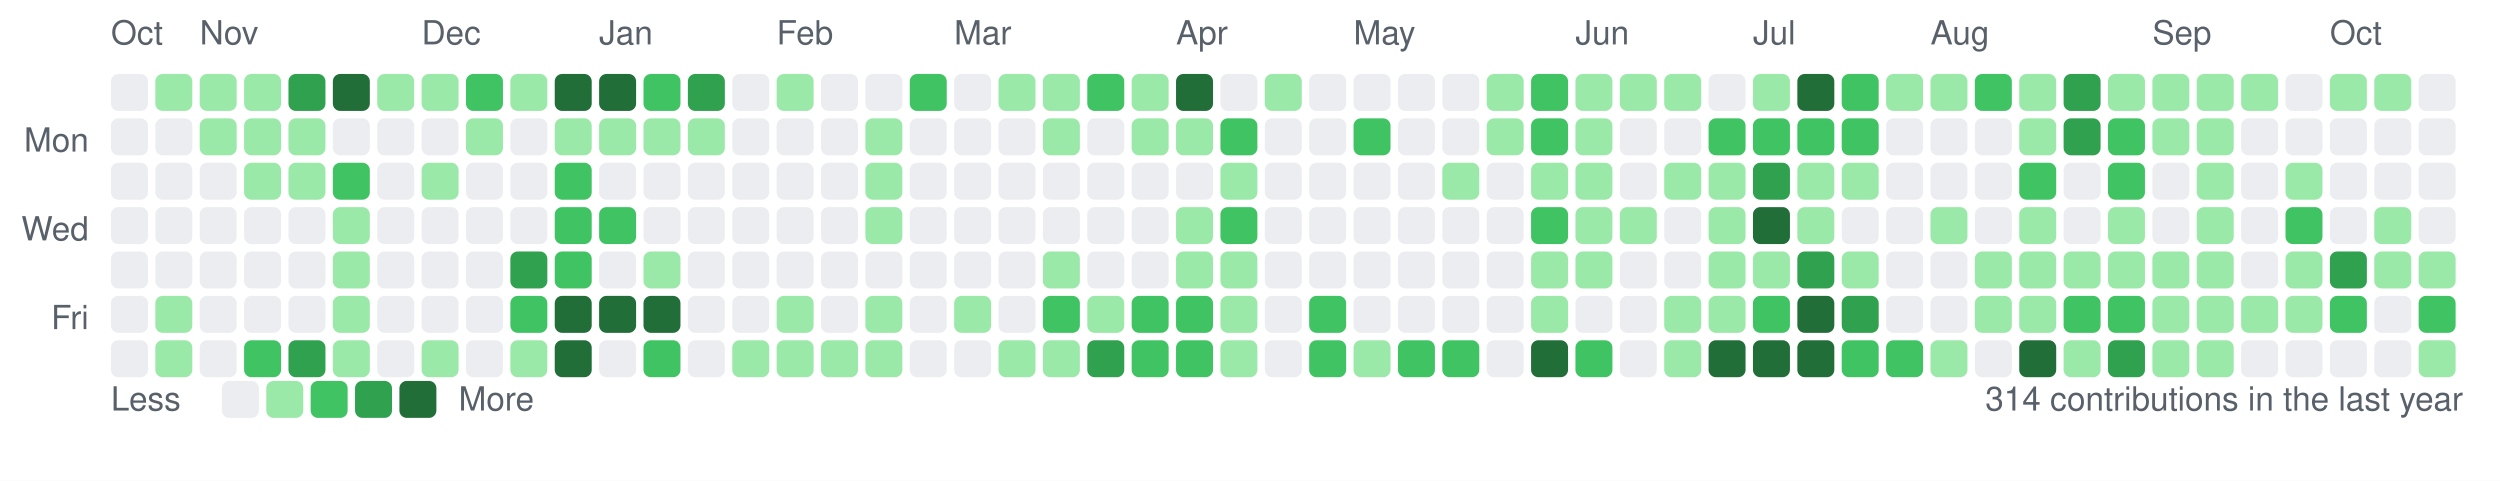
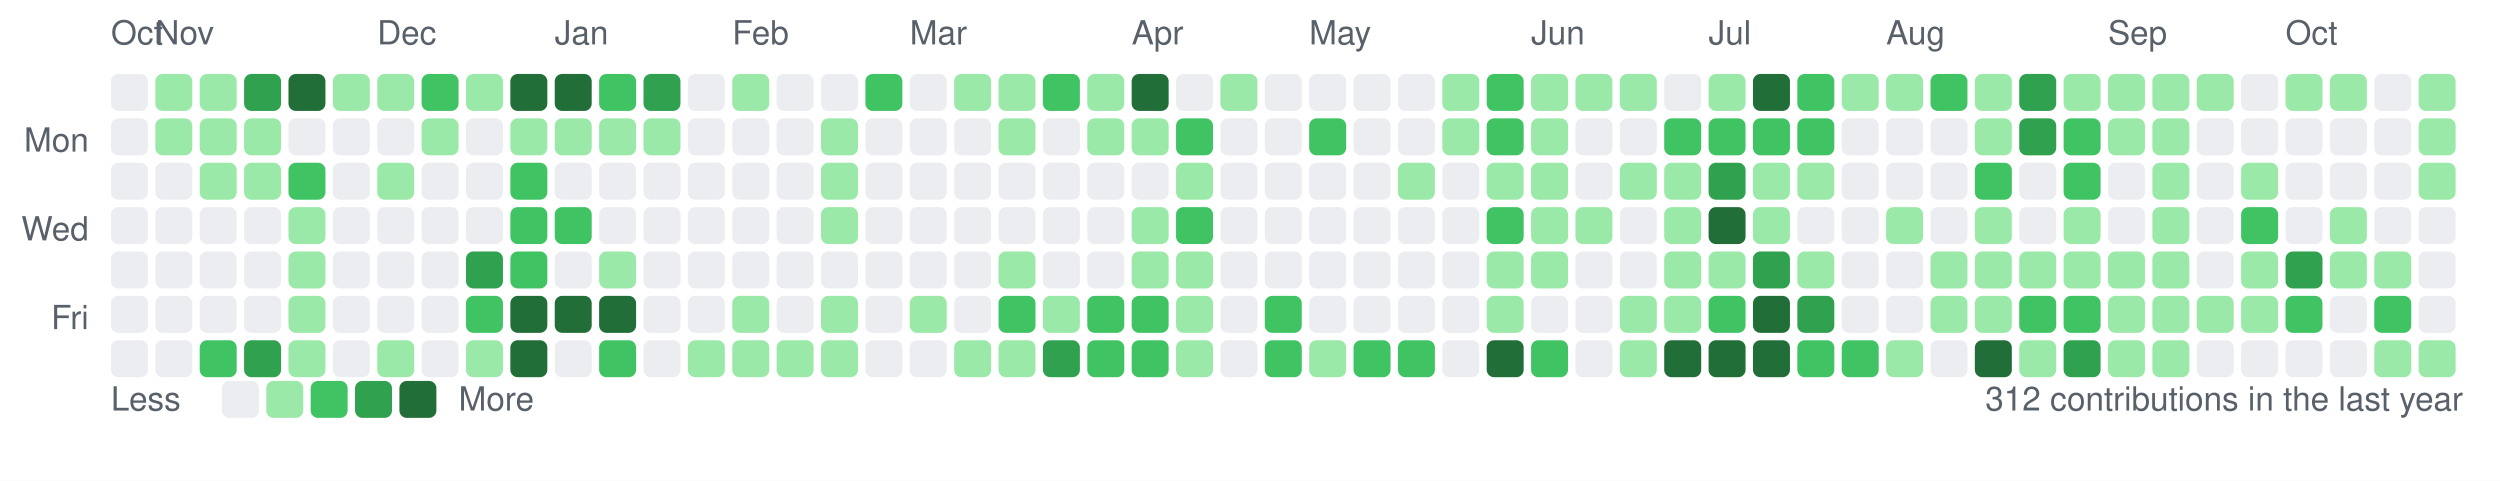
<svg xmlns="http://www.w3.org/2000/svg" width="676" height="130" viewBox="0 0 676 130" role="img" aria-label="cgycorey contribution graph">
  <rect width="676" height="130" fill="#ffffff" />
  <text x="24" y="41" font-size="9" text-anchor="end" fill="#586069" font-family="-apple-system,BlinkMacSystemFont,Segoe UI,Helvetica,Arial,sans-serif">Mon</text>
  <text x="24" y="65" font-size="9" text-anchor="end" fill="#586069" font-family="-apple-system,BlinkMacSystemFont,Segoe UI,Helvetica,Arial,sans-serif">Wed</text>
  <text x="24" y="89" font-size="9" text-anchor="end" fill="#586069" font-family="-apple-system,BlinkMacSystemFont,Segoe UI,Helvetica,Arial,sans-serif">Fri</text>
  <rect x="30" y="20" width="10" height="10" rx="2" fill="#ebedf0" />
  <rect x="30" y="32" width="10" height="10" rx="2" fill="#ebedf0" />
  <rect x="30" y="44" width="10" height="10" rx="2" fill="#ebedf0" />
  <rect x="30" y="56" width="10" height="10" rx="2" fill="#ebedf0" />
  <rect x="30" y="68" width="10" height="10" rx="2" fill="#ebedf0" />
  <rect x="30" y="80" width="10" height="10" rx="2" fill="#ebedf0" />
  <rect x="30" y="92" width="10" height="10" rx="2" fill="#ebedf0" />
  <rect x="42" y="20" width="10" height="10" rx="2" fill="#9be9a8" />
-   <rect x="42" y="32" width="10" height="10" rx="2" fill="#ebedf0" />
+   <rect x="42" y="32" width="10" height="10" rx="2" fill="#9be9a8" />
  <rect x="42" y="44" width="10" height="10" rx="2" fill="#ebedf0" />
  <rect x="42" y="56" width="10" height="10" rx="2" fill="#ebedf0" />
  <rect x="42" y="68" width="10" height="10" rx="2" fill="#ebedf0" />
-   <rect x="42" y="80" width="10" height="10" rx="2" fill="#9be9a8" />
-   <rect x="42" y="92" width="10" height="10" rx="2" fill="#9be9a8" />
+   <rect x="42" y="80" width="10" height="10" rx="2" fill="#ebedf0" />
+   <rect x="42" y="92" width="10" height="10" rx="2" fill="#ebedf0" />
  <rect x="54" y="20" width="10" height="10" rx="2" fill="#9be9a8" />
  <rect x="54" y="32" width="10" height="10" rx="2" fill="#9be9a8" />
-   <rect x="54" y="44" width="10" height="10" rx="2" fill="#ebedf0" />
+   <rect x="54" y="44" width="10" height="10" rx="2" fill="#9be9a8" />
  <rect x="54" y="56" width="10" height="10" rx="2" fill="#ebedf0" />
  <rect x="54" y="68" width="10" height="10" rx="2" fill="#ebedf0" />
  <rect x="54" y="80" width="10" height="10" rx="2" fill="#ebedf0" />
-   <rect x="54" y="92" width="10" height="10" rx="2" fill="#ebedf0" />
-   <rect x="66" y="20" width="10" height="10" rx="2" fill="#9be9a8" />
+   <rect x="54" y="92" width="10" height="10" rx="2" fill="#40c463" />
+   <rect x="66" y="20" width="10" height="10" rx="2" fill="#30a14e" />
  <rect x="66" y="32" width="10" height="10" rx="2" fill="#9be9a8" />
  <rect x="66" y="44" width="10" height="10" rx="2" fill="#9be9a8" />
  <rect x="66" y="56" width="10" height="10" rx="2" fill="#ebedf0" />
  <rect x="66" y="68" width="10" height="10" rx="2" fill="#ebedf0" />
  <rect x="66" y="80" width="10" height="10" rx="2" fill="#ebedf0" />
-   <rect x="66" y="92" width="10" height="10" rx="2" fill="#40c463" />
-   <rect x="78" y="20" width="10" height="10" rx="2" fill="#30a14e" />
-   <rect x="78" y="32" width="10" height="10" rx="2" fill="#9be9a8" />
-   <rect x="78" y="44" width="10" height="10" rx="2" fill="#9be9a8" />
-   <rect x="78" y="56" width="10" height="10" rx="2" fill="#ebedf0" />
-   <rect x="78" y="68" width="10" height="10" rx="2" fill="#ebedf0" />
-   <rect x="78" y="80" width="10" height="10" rx="2" fill="#ebedf0" />
-   <rect x="78" y="92" width="10" height="10" rx="2" fill="#30a14e" />
-   <rect x="90" y="20" width="10" height="10" rx="2" fill="#216e39" />
+   <rect x="66" y="92" width="10" height="10" rx="2" fill="#30a14e" />
+   <rect x="78" y="20" width="10" height="10" rx="2" fill="#216e39" />
+   <rect x="78" y="32" width="10" height="10" rx="2" fill="#ebedf0" />
+   <rect x="78" y="44" width="10" height="10" rx="2" fill="#40c463" />
+   <rect x="78" y="56" width="10" height="10" rx="2" fill="#9be9a8" />
+   <rect x="78" y="68" width="10" height="10" rx="2" fill="#9be9a8" />
+   <rect x="78" y="80" width="10" height="10" rx="2" fill="#9be9a8" />
+   <rect x="78" y="92" width="10" height="10" rx="2" fill="#9be9a8" />
+   <rect x="90" y="20" width="10" height="10" rx="2" fill="#9be9a8" />
  <rect x="90" y="32" width="10" height="10" rx="2" fill="#ebedf0" />
-   <rect x="90" y="44" width="10" height="10" rx="2" fill="#40c463" />
-   <rect x="90" y="56" width="10" height="10" rx="2" fill="#9be9a8" />
-   <rect x="90" y="68" width="10" height="10" rx="2" fill="#9be9a8" />
-   <rect x="90" y="80" width="10" height="10" rx="2" fill="#9be9a8" />
-   <rect x="90" y="92" width="10" height="10" rx="2" fill="#9be9a8" />
+   <rect x="90" y="44" width="10" height="10" rx="2" fill="#ebedf0" />
+   <rect x="90" y="56" width="10" height="10" rx="2" fill="#ebedf0" />
+   <rect x="90" y="68" width="10" height="10" rx="2" fill="#ebedf0" />
+   <rect x="90" y="80" width="10" height="10" rx="2" fill="#ebedf0" />
+   <rect x="90" y="92" width="10" height="10" rx="2" fill="#ebedf0" />
  <rect x="102" y="20" width="10" height="10" rx="2" fill="#9be9a8" />
  <rect x="102" y="32" width="10" height="10" rx="2" fill="#ebedf0" />
-   <rect x="102" y="44" width="10" height="10" rx="2" fill="#ebedf0" />
+   <rect x="102" y="44" width="10" height="10" rx="2" fill="#9be9a8" />
  <rect x="102" y="56" width="10" height="10" rx="2" fill="#ebedf0" />
  <rect x="102" y="68" width="10" height="10" rx="2" fill="#ebedf0" />
  <rect x="102" y="80" width="10" height="10" rx="2" fill="#ebedf0" />
-   <rect x="102" y="92" width="10" height="10" rx="2" fill="#ebedf0" />
-   <rect x="114" y="20" width="10" height="10" rx="2" fill="#9be9a8" />
-   <rect x="114" y="32" width="10" height="10" rx="2" fill="#ebedf0" />
-   <rect x="114" y="44" width="10" height="10" rx="2" fill="#9be9a8" />
+   <rect x="102" y="92" width="10" height="10" rx="2" fill="#9be9a8" />
+   <rect x="114" y="20" width="10" height="10" rx="2" fill="#40c463" />
+   <rect x="114" y="32" width="10" height="10" rx="2" fill="#9be9a8" />
+   <rect x="114" y="44" width="10" height="10" rx="2" fill="#ebedf0" />
  <rect x="114" y="56" width="10" height="10" rx="2" fill="#ebedf0" />
  <rect x="114" y="68" width="10" height="10" rx="2" fill="#ebedf0" />
  <rect x="114" y="80" width="10" height="10" rx="2" fill="#ebedf0" />
-   <rect x="114" y="92" width="10" height="10" rx="2" fill="#9be9a8" />
-   <rect x="126" y="20" width="10" height="10" rx="2" fill="#40c463" />
-   <rect x="126" y="32" width="10" height="10" rx="2" fill="#9be9a8" />
+   <rect x="114" y="92" width="10" height="10" rx="2" fill="#ebedf0" />
+   <rect x="126" y="20" width="10" height="10" rx="2" fill="#9be9a8" />
+   <rect x="126" y="32" width="10" height="10" rx="2" fill="#ebedf0" />
  <rect x="126" y="44" width="10" height="10" rx="2" fill="#ebedf0" />
  <rect x="126" y="56" width="10" height="10" rx="2" fill="#ebedf0" />
-   <rect x="126" y="68" width="10" height="10" rx="2" fill="#ebedf0" />
-   <rect x="126" y="80" width="10" height="10" rx="2" fill="#ebedf0" />
-   <rect x="126" y="92" width="10" height="10" rx="2" fill="#ebedf0" />
-   <rect x="138" y="20" width="10" height="10" rx="2" fill="#9be9a8" />
-   <rect x="138" y="32" width="10" height="10" rx="2" fill="#ebedf0" />
-   <rect x="138" y="44" width="10" height="10" rx="2" fill="#ebedf0" />
-   <rect x="138" y="56" width="10" height="10" rx="2" fill="#ebedf0" />
-   <rect x="138" y="68" width="10" height="10" rx="2" fill="#30a14e" />
-   <rect x="138" y="80" width="10" height="10" rx="2" fill="#40c463" />
-   <rect x="138" y="92" width="10" height="10" rx="2" fill="#9be9a8" />
+   <rect x="126" y="68" width="10" height="10" rx="2" fill="#30a14e" />
+   <rect x="126" y="80" width="10" height="10" rx="2" fill="#40c463" />
+   <rect x="126" y="92" width="10" height="10" rx="2" fill="#9be9a8" />
+   <rect x="138" y="20" width="10" height="10" rx="2" fill="#216e39" />
+   <rect x="138" y="32" width="10" height="10" rx="2" fill="#9be9a8" />
+   <rect x="138" y="44" width="10" height="10" rx="2" fill="#40c463" />
+   <rect x="138" y="56" width="10" height="10" rx="2" fill="#40c463" />
+   <rect x="138" y="68" width="10" height="10" rx="2" fill="#40c463" />
+   <rect x="138" y="80" width="10" height="10" rx="2" fill="#216e39" />
+   <rect x="138" y="92" width="10" height="10" rx="2" fill="#216e39" />
  <rect x="150" y="20" width="10" height="10" rx="2" fill="#216e39" />
  <rect x="150" y="32" width="10" height="10" rx="2" fill="#9be9a8" />
-   <rect x="150" y="44" width="10" height="10" rx="2" fill="#40c463" />
+   <rect x="150" y="44" width="10" height="10" rx="2" fill="#ebedf0" />
  <rect x="150" y="56" width="10" height="10" rx="2" fill="#40c463" />
-   <rect x="150" y="68" width="10" height="10" rx="2" fill="#40c463" />
+   <rect x="150" y="68" width="10" height="10" rx="2" fill="#ebedf0" />
  <rect x="150" y="80" width="10" height="10" rx="2" fill="#216e39" />
-   <rect x="150" y="92" width="10" height="10" rx="2" fill="#216e39" />
-   <rect x="162" y="20" width="10" height="10" rx="2" fill="#216e39" />
+   <rect x="150" y="92" width="10" height="10" rx="2" fill="#ebedf0" />
+   <rect x="162" y="20" width="10" height="10" rx="2" fill="#40c463" />
  <rect x="162" y="32" width="10" height="10" rx="2" fill="#9be9a8" />
  <rect x="162" y="44" width="10" height="10" rx="2" fill="#ebedf0" />
-   <rect x="162" y="56" width="10" height="10" rx="2" fill="#40c463" />
-   <rect x="162" y="68" width="10" height="10" rx="2" fill="#ebedf0" />
+   <rect x="162" y="56" width="10" height="10" rx="2" fill="#ebedf0" />
+   <rect x="162" y="68" width="10" height="10" rx="2" fill="#9be9a8" />
  <rect x="162" y="80" width="10" height="10" rx="2" fill="#216e39" />
-   <rect x="162" y="92" width="10" height="10" rx="2" fill="#ebedf0" />
-   <rect x="174" y="20" width="10" height="10" rx="2" fill="#40c463" />
+   <rect x="162" y="92" width="10" height="10" rx="2" fill="#40c463" />
+   <rect x="174" y="20" width="10" height="10" rx="2" fill="#30a14e" />
  <rect x="174" y="32" width="10" height="10" rx="2" fill="#9be9a8" />
  <rect x="174" y="44" width="10" height="10" rx="2" fill="#ebedf0" />
  <rect x="174" y="56" width="10" height="10" rx="2" fill="#ebedf0" />
-   <rect x="174" y="68" width="10" height="10" rx="2" fill="#9be9a8" />
-   <rect x="174" y="80" width="10" height="10" rx="2" fill="#216e39" />
-   <rect x="174" y="92" width="10" height="10" rx="2" fill="#40c463" />
-   <rect x="186" y="20" width="10" height="10" rx="2" fill="#30a14e" />
-   <rect x="186" y="32" width="10" height="10" rx="2" fill="#9be9a8" />
+   <rect x="174" y="68" width="10" height="10" rx="2" fill="#ebedf0" />
+   <rect x="174" y="80" width="10" height="10" rx="2" fill="#ebedf0" />
+   <rect x="174" y="92" width="10" height="10" rx="2" fill="#ebedf0" />
+   <rect x="186" y="20" width="10" height="10" rx="2" fill="#ebedf0" />
+   <rect x="186" y="32" width="10" height="10" rx="2" fill="#ebedf0" />
  <rect x="186" y="44" width="10" height="10" rx="2" fill="#ebedf0" />
  <rect x="186" y="56" width="10" height="10" rx="2" fill="#ebedf0" />
  <rect x="186" y="68" width="10" height="10" rx="2" fill="#ebedf0" />
  <rect x="186" y="80" width="10" height="10" rx="2" fill="#ebedf0" />
-   <rect x="186" y="92" width="10" height="10" rx="2" fill="#ebedf0" />
-   <rect x="198" y="20" width="10" height="10" rx="2" fill="#ebedf0" />
+   <rect x="186" y="92" width="10" height="10" rx="2" fill="#9be9a8" />
+   <rect x="198" y="20" width="10" height="10" rx="2" fill="#9be9a8" />
  <rect x="198" y="32" width="10" height="10" rx="2" fill="#ebedf0" />
  <rect x="198" y="44" width="10" height="10" rx="2" fill="#ebedf0" />
  <rect x="198" y="56" width="10" height="10" rx="2" fill="#ebedf0" />
  <rect x="198" y="68" width="10" height="10" rx="2" fill="#ebedf0" />
-   <rect x="198" y="80" width="10" height="10" rx="2" fill="#ebedf0" />
+   <rect x="198" y="80" width="10" height="10" rx="2" fill="#9be9a8" />
  <rect x="198" y="92" width="10" height="10" rx="2" fill="#9be9a8" />
-   <rect x="210" y="20" width="10" height="10" rx="2" fill="#9be9a8" />
+   <rect x="210" y="20" width="10" height="10" rx="2" fill="#ebedf0" />
  <rect x="210" y="32" width="10" height="10" rx="2" fill="#ebedf0" />
  <rect x="210" y="44" width="10" height="10" rx="2" fill="#ebedf0" />
  <rect x="210" y="56" width="10" height="10" rx="2" fill="#ebedf0" />
  <rect x="210" y="68" width="10" height="10" rx="2" fill="#ebedf0" />
-   <rect x="210" y="80" width="10" height="10" rx="2" fill="#9be9a8" />
+   <rect x="210" y="80" width="10" height="10" rx="2" fill="#ebedf0" />
  <rect x="210" y="92" width="10" height="10" rx="2" fill="#9be9a8" />
  <rect x="222" y="20" width="10" height="10" rx="2" fill="#ebedf0" />
-   <rect x="222" y="32" width="10" height="10" rx="2" fill="#ebedf0" />
-   <rect x="222" y="44" width="10" height="10" rx="2" fill="#ebedf0" />
-   <rect x="222" y="56" width="10" height="10" rx="2" fill="#ebedf0" />
+   <rect x="222" y="32" width="10" height="10" rx="2" fill="#9be9a8" />
+   <rect x="222" y="44" width="10" height="10" rx="2" fill="#9be9a8" />
+   <rect x="222" y="56" width="10" height="10" rx="2" fill="#9be9a8" />
  <rect x="222" y="68" width="10" height="10" rx="2" fill="#ebedf0" />
-   <rect x="222" y="80" width="10" height="10" rx="2" fill="#ebedf0" />
+   <rect x="222" y="80" width="10" height="10" rx="2" fill="#9be9a8" />
  <rect x="222" y="92" width="10" height="10" rx="2" fill="#9be9a8" />
-   <rect x="234" y="20" width="10" height="10" rx="2" fill="#ebedf0" />
-   <rect x="234" y="32" width="10" height="10" rx="2" fill="#9be9a8" />
-   <rect x="234" y="44" width="10" height="10" rx="2" fill="#9be9a8" />
-   <rect x="234" y="56" width="10" height="10" rx="2" fill="#9be9a8" />
+   <rect x="234" y="20" width="10" height="10" rx="2" fill="#40c463" />
+   <rect x="234" y="32" width="10" height="10" rx="2" fill="#ebedf0" />
+   <rect x="234" y="44" width="10" height="10" rx="2" fill="#ebedf0" />
+   <rect x="234" y="56" width="10" height="10" rx="2" fill="#ebedf0" />
  <rect x="234" y="68" width="10" height="10" rx="2" fill="#ebedf0" />
-   <rect x="234" y="80" width="10" height="10" rx="2" fill="#9be9a8" />
-   <rect x="234" y="92" width="10" height="10" rx="2" fill="#9be9a8" />
-   <rect x="246" y="20" width="10" height="10" rx="2" fill="#40c463" />
+   <rect x="234" y="80" width="10" height="10" rx="2" fill="#ebedf0" />
+   <rect x="234" y="92" width="10" height="10" rx="2" fill="#ebedf0" />
+   <rect x="246" y="20" width="10" height="10" rx="2" fill="#ebedf0" />
  <rect x="246" y="32" width="10" height="10" rx="2" fill="#ebedf0" />
  <rect x="246" y="44" width="10" height="10" rx="2" fill="#ebedf0" />
  <rect x="246" y="56" width="10" height="10" rx="2" fill="#ebedf0" />
  <rect x="246" y="68" width="10" height="10" rx="2" fill="#ebedf0" />
-   <rect x="246" y="80" width="10" height="10" rx="2" fill="#ebedf0" />
+   <rect x="246" y="80" width="10" height="10" rx="2" fill="#9be9a8" />
  <rect x="246" y="92" width="10" height="10" rx="2" fill="#ebedf0" />
-   <rect x="258" y="20" width="10" height="10" rx="2" fill="#ebedf0" />
+   <rect x="258" y="20" width="10" height="10" rx="2" fill="#9be9a8" />
  <rect x="258" y="32" width="10" height="10" rx="2" fill="#ebedf0" />
  <rect x="258" y="44" width="10" height="10" rx="2" fill="#ebedf0" />
  <rect x="258" y="56" width="10" height="10" rx="2" fill="#ebedf0" />
  <rect x="258" y="68" width="10" height="10" rx="2" fill="#ebedf0" />
-   <rect x="258" y="80" width="10" height="10" rx="2" fill="#9be9a8" />
-   <rect x="258" y="92" width="10" height="10" rx="2" fill="#ebedf0" />
+   <rect x="258" y="80" width="10" height="10" rx="2" fill="#ebedf0" />
+   <rect x="258" y="92" width="10" height="10" rx="2" fill="#9be9a8" />
  <rect x="270" y="20" width="10" height="10" rx="2" fill="#9be9a8" />
-   <rect x="270" y="32" width="10" height="10" rx="2" fill="#ebedf0" />
+   <rect x="270" y="32" width="10" height="10" rx="2" fill="#9be9a8" />
  <rect x="270" y="44" width="10" height="10" rx="2" fill="#ebedf0" />
  <rect x="270" y="56" width="10" height="10" rx="2" fill="#ebedf0" />
-   <rect x="270" y="68" width="10" height="10" rx="2" fill="#ebedf0" />
-   <rect x="270" y="80" width="10" height="10" rx="2" fill="#ebedf0" />
+   <rect x="270" y="68" width="10" height="10" rx="2" fill="#9be9a8" />
+   <rect x="270" y="80" width="10" height="10" rx="2" fill="#40c463" />
  <rect x="270" y="92" width="10" height="10" rx="2" fill="#9be9a8" />
-   <rect x="282" y="20" width="10" height="10" rx="2" fill="#9be9a8" />
-   <rect x="282" y="32" width="10" height="10" rx="2" fill="#9be9a8" />
+   <rect x="282" y="20" width="10" height="10" rx="2" fill="#40c463" />
+   <rect x="282" y="32" width="10" height="10" rx="2" fill="#ebedf0" />
  <rect x="282" y="44" width="10" height="10" rx="2" fill="#ebedf0" />
  <rect x="282" y="56" width="10" height="10" rx="2" fill="#ebedf0" />
-   <rect x="282" y="68" width="10" height="10" rx="2" fill="#9be9a8" />
-   <rect x="282" y="80" width="10" height="10" rx="2" fill="#40c463" />
-   <rect x="282" y="92" width="10" height="10" rx="2" fill="#9be9a8" />
-   <rect x="294" y="20" width="10" height="10" rx="2" fill="#40c463" />
-   <rect x="294" y="32" width="10" height="10" rx="2" fill="#ebedf0" />
+   <rect x="282" y="68" width="10" height="10" rx="2" fill="#ebedf0" />
+   <rect x="282" y="80" width="10" height="10" rx="2" fill="#9be9a8" />
+   <rect x="282" y="92" width="10" height="10" rx="2" fill="#30a14e" />
+   <rect x="294" y="20" width="10" height="10" rx="2" fill="#9be9a8" />
+   <rect x="294" y="32" width="10" height="10" rx="2" fill="#9be9a8" />
  <rect x="294" y="44" width="10" height="10" rx="2" fill="#ebedf0" />
  <rect x="294" y="56" width="10" height="10" rx="2" fill="#ebedf0" />
  <rect x="294" y="68" width="10" height="10" rx="2" fill="#ebedf0" />
-   <rect x="294" y="80" width="10" height="10" rx="2" fill="#9be9a8" />
-   <rect x="294" y="92" width="10" height="10" rx="2" fill="#30a14e" />
-   <rect x="306" y="20" width="10" height="10" rx="2" fill="#9be9a8" />
+   <rect x="294" y="80" width="10" height="10" rx="2" fill="#40c463" />
+   <rect x="294" y="92" width="10" height="10" rx="2" fill="#40c463" />
+   <rect x="306" y="20" width="10" height="10" rx="2" fill="#216e39" />
  <rect x="306" y="32" width="10" height="10" rx="2" fill="#9be9a8" />
  <rect x="306" y="44" width="10" height="10" rx="2" fill="#ebedf0" />
-   <rect x="306" y="56" width="10" height="10" rx="2" fill="#ebedf0" />
-   <rect x="306" y="68" width="10" height="10" rx="2" fill="#ebedf0" />
+   <rect x="306" y="56" width="10" height="10" rx="2" fill="#9be9a8" />
+   <rect x="306" y="68" width="10" height="10" rx="2" fill="#9be9a8" />
  <rect x="306" y="80" width="10" height="10" rx="2" fill="#40c463" />
  <rect x="306" y="92" width="10" height="10" rx="2" fill="#40c463" />
-   <rect x="318" y="20" width="10" height="10" rx="2" fill="#216e39" />
-   <rect x="318" y="32" width="10" height="10" rx="2" fill="#9be9a8" />
-   <rect x="318" y="44" width="10" height="10" rx="2" fill="#ebedf0" />
-   <rect x="318" y="56" width="10" height="10" rx="2" fill="#9be9a8" />
+   <rect x="318" y="20" width="10" height="10" rx="2" fill="#ebedf0" />
+   <rect x="318" y="32" width="10" height="10" rx="2" fill="#40c463" />
+   <rect x="318" y="44" width="10" height="10" rx="2" fill="#9be9a8" />
+   <rect x="318" y="56" width="10" height="10" rx="2" fill="#40c463" />
  <rect x="318" y="68" width="10" height="10" rx="2" fill="#9be9a8" />
-   <rect x="318" y="80" width="10" height="10" rx="2" fill="#40c463" />
-   <rect x="318" y="92" width="10" height="10" rx="2" fill="#40c463" />
-   <rect x="330" y="20" width="10" height="10" rx="2" fill="#ebedf0" />
-   <rect x="330" y="32" width="10" height="10" rx="2" fill="#40c463" />
-   <rect x="330" y="44" width="10" height="10" rx="2" fill="#9be9a8" />
-   <rect x="330" y="56" width="10" height="10" rx="2" fill="#40c463" />
-   <rect x="330" y="68" width="10" height="10" rx="2" fill="#9be9a8" />
-   <rect x="330" y="80" width="10" height="10" rx="2" fill="#9be9a8" />
-   <rect x="330" y="92" width="10" height="10" rx="2" fill="#9be9a8" />
-   <rect x="342" y="20" width="10" height="10" rx="2" fill="#9be9a8" />
+   <rect x="318" y="80" width="10" height="10" rx="2" fill="#9be9a8" />
+   <rect x="318" y="92" width="10" height="10" rx="2" fill="#9be9a8" />
+   <rect x="330" y="20" width="10" height="10" rx="2" fill="#9be9a8" />
+   <rect x="330" y="32" width="10" height="10" rx="2" fill="#ebedf0" />
+   <rect x="330" y="44" width="10" height="10" rx="2" fill="#ebedf0" />
+   <rect x="330" y="56" width="10" height="10" rx="2" fill="#ebedf0" />
+   <rect x="330" y="68" width="10" height="10" rx="2" fill="#ebedf0" />
+   <rect x="330" y="80" width="10" height="10" rx="2" fill="#ebedf0" />
+   <rect x="330" y="92" width="10" height="10" rx="2" fill="#ebedf0" />
+   <rect x="342" y="20" width="10" height="10" rx="2" fill="#ebedf0" />
  <rect x="342" y="32" width="10" height="10" rx="2" fill="#ebedf0" />
  <rect x="342" y="44" width="10" height="10" rx="2" fill="#ebedf0" />
  <rect x="342" y="56" width="10" height="10" rx="2" fill="#ebedf0" />
  <rect x="342" y="68" width="10" height="10" rx="2" fill="#ebedf0" />
-   <rect x="342" y="80" width="10" height="10" rx="2" fill="#ebedf0" />
-   <rect x="342" y="92" width="10" height="10" rx="2" fill="#ebedf0" />
+   <rect x="342" y="80" width="10" height="10" rx="2" fill="#40c463" />
+   <rect x="342" y="92" width="10" height="10" rx="2" fill="#40c463" />
  <rect x="354" y="20" width="10" height="10" rx="2" fill="#ebedf0" />
-   <rect x="354" y="32" width="10" height="10" rx="2" fill="#ebedf0" />
+   <rect x="354" y="32" width="10" height="10" rx="2" fill="#40c463" />
  <rect x="354" y="44" width="10" height="10" rx="2" fill="#ebedf0" />
  <rect x="354" y="56" width="10" height="10" rx="2" fill="#ebedf0" />
  <rect x="354" y="68" width="10" height="10" rx="2" fill="#ebedf0" />
-   <rect x="354" y="80" width="10" height="10" rx="2" fill="#40c463" />
-   <rect x="354" y="92" width="10" height="10" rx="2" fill="#40c463" />
+   <rect x="354" y="80" width="10" height="10" rx="2" fill="#ebedf0" />
+   <rect x="354" y="92" width="10" height="10" rx="2" fill="#9be9a8" />
  <rect x="366" y="20" width="10" height="10" rx="2" fill="#ebedf0" />
-   <rect x="366" y="32" width="10" height="10" rx="2" fill="#40c463" />
+   <rect x="366" y="32" width="10" height="10" rx="2" fill="#ebedf0" />
  <rect x="366" y="44" width="10" height="10" rx="2" fill="#ebedf0" />
  <rect x="366" y="56" width="10" height="10" rx="2" fill="#ebedf0" />
  <rect x="366" y="68" width="10" height="10" rx="2" fill="#ebedf0" />
  <rect x="366" y="80" width="10" height="10" rx="2" fill="#ebedf0" />
-   <rect x="366" y="92" width="10" height="10" rx="2" fill="#9be9a8" />
+   <rect x="366" y="92" width="10" height="10" rx="2" fill="#40c463" />
  <rect x="378" y="20" width="10" height="10" rx="2" fill="#ebedf0" />
  <rect x="378" y="32" width="10" height="10" rx="2" fill="#ebedf0" />
-   <rect x="378" y="44" width="10" height="10" rx="2" fill="#ebedf0" />
+   <rect x="378" y="44" width="10" height="10" rx="2" fill="#9be9a8" />
  <rect x="378" y="56" width="10" height="10" rx="2" fill="#ebedf0" />
  <rect x="378" y="68" width="10" height="10" rx="2" fill="#ebedf0" />
  <rect x="378" y="80" width="10" height="10" rx="2" fill="#ebedf0" />
  <rect x="378" y="92" width="10" height="10" rx="2" fill="#40c463" />
-   <rect x="390" y="20" width="10" height="10" rx="2" fill="#ebedf0" />
-   <rect x="390" y="32" width="10" height="10" rx="2" fill="#ebedf0" />
-   <rect x="390" y="44" width="10" height="10" rx="2" fill="#9be9a8" />
+   <rect x="390" y="20" width="10" height="10" rx="2" fill="#9be9a8" />
+   <rect x="390" y="32" width="10" height="10" rx="2" fill="#9be9a8" />
+   <rect x="390" y="44" width="10" height="10" rx="2" fill="#ebedf0" />
  <rect x="390" y="56" width="10" height="10" rx="2" fill="#ebedf0" />
  <rect x="390" y="68" width="10" height="10" rx="2" fill="#ebedf0" />
  <rect x="390" y="80" width="10" height="10" rx="2" fill="#ebedf0" />
-   <rect x="390" y="92" width="10" height="10" rx="2" fill="#40c463" />
-   <rect x="402" y="20" width="10" height="10" rx="2" fill="#9be9a8" />
-   <rect x="402" y="32" width="10" height="10" rx="2" fill="#9be9a8" />
-   <rect x="402" y="44" width="10" height="10" rx="2" fill="#ebedf0" />
-   <rect x="402" y="56" width="10" height="10" rx="2" fill="#ebedf0" />
-   <rect x="402" y="68" width="10" height="10" rx="2" fill="#ebedf0" />
-   <rect x="402" y="80" width="10" height="10" rx="2" fill="#ebedf0" />
-   <rect x="402" y="92" width="10" height="10" rx="2" fill="#ebedf0" />
-   <rect x="414" y="20" width="10" height="10" rx="2" fill="#40c463" />
-   <rect x="414" y="32" width="10" height="10" rx="2" fill="#40c463" />
+   <rect x="390" y="92" width="10" height="10" rx="2" fill="#ebedf0" />
+   <rect x="402" y="20" width="10" height="10" rx="2" fill="#40c463" />
+   <rect x="402" y="32" width="10" height="10" rx="2" fill="#40c463" />
+   <rect x="402" y="44" width="10" height="10" rx="2" fill="#9be9a8" />
+   <rect x="402" y="56" width="10" height="10" rx="2" fill="#40c463" />
+   <rect x="402" y="68" width="10" height="10" rx="2" fill="#9be9a8" />
+   <rect x="402" y="80" width="10" height="10" rx="2" fill="#9be9a8" />
+   <rect x="402" y="92" width="10" height="10" rx="2" fill="#216e39" />
+   <rect x="414" y="20" width="10" height="10" rx="2" fill="#9be9a8" />
+   <rect x="414" y="32" width="10" height="10" rx="2" fill="#9be9a8" />
  <rect x="414" y="44" width="10" height="10" rx="2" fill="#9be9a8" />
-   <rect x="414" y="56" width="10" height="10" rx="2" fill="#40c463" />
+   <rect x="414" y="56" width="10" height="10" rx="2" fill="#9be9a8" />
  <rect x="414" y="68" width="10" height="10" rx="2" fill="#9be9a8" />
-   <rect x="414" y="80" width="10" height="10" rx="2" fill="#9be9a8" />
-   <rect x="414" y="92" width="10" height="10" rx="2" fill="#216e39" />
+   <rect x="414" y="80" width="10" height="10" rx="2" fill="#ebedf0" />
+   <rect x="414" y="92" width="10" height="10" rx="2" fill="#40c463" />
  <rect x="426" y="20" width="10" height="10" rx="2" fill="#9be9a8" />
-   <rect x="426" y="32" width="10" height="10" rx="2" fill="#9be9a8" />
-   <rect x="426" y="44" width="10" height="10" rx="2" fill="#9be9a8" />
+   <rect x="426" y="32" width="10" height="10" rx="2" fill="#ebedf0" />
+   <rect x="426" y="44" width="10" height="10" rx="2" fill="#ebedf0" />
  <rect x="426" y="56" width="10" height="10" rx="2" fill="#9be9a8" />
-   <rect x="426" y="68" width="10" height="10" rx="2" fill="#9be9a8" />
+   <rect x="426" y="68" width="10" height="10" rx="2" fill="#ebedf0" />
  <rect x="426" y="80" width="10" height="10" rx="2" fill="#ebedf0" />
-   <rect x="426" y="92" width="10" height="10" rx="2" fill="#40c463" />
+   <rect x="426" y="92" width="10" height="10" rx="2" fill="#ebedf0" />
  <rect x="438" y="20" width="10" height="10" rx="2" fill="#9be9a8" />
  <rect x="438" y="32" width="10" height="10" rx="2" fill="#ebedf0" />
-   <rect x="438" y="44" width="10" height="10" rx="2" fill="#ebedf0" />
-   <rect x="438" y="56" width="10" height="10" rx="2" fill="#9be9a8" />
+   <rect x="438" y="44" width="10" height="10" rx="2" fill="#9be9a8" />
+   <rect x="438" y="56" width="10" height="10" rx="2" fill="#ebedf0" />
  <rect x="438" y="68" width="10" height="10" rx="2" fill="#ebedf0" />
-   <rect x="438" y="80" width="10" height="10" rx="2" fill="#ebedf0" />
-   <rect x="438" y="92" width="10" height="10" rx="2" fill="#ebedf0" />
-   <rect x="450" y="20" width="10" height="10" rx="2" fill="#9be9a8" />
-   <rect x="450" y="32" width="10" height="10" rx="2" fill="#ebedf0" />
+   <rect x="438" y="80" width="10" height="10" rx="2" fill="#9be9a8" />
+   <rect x="438" y="92" width="10" height="10" rx="2" fill="#9be9a8" />
+   <rect x="450" y="20" width="10" height="10" rx="2" fill="#ebedf0" />
+   <rect x="450" y="32" width="10" height="10" rx="2" fill="#40c463" />
  <rect x="450" y="44" width="10" height="10" rx="2" fill="#9be9a8" />
-   <rect x="450" y="56" width="10" height="10" rx="2" fill="#ebedf0" />
-   <rect x="450" y="68" width="10" height="10" rx="2" fill="#ebedf0" />
+   <rect x="450" y="56" width="10" height="10" rx="2" fill="#9be9a8" />
+   <rect x="450" y="68" width="10" height="10" rx="2" fill="#9be9a8" />
  <rect x="450" y="80" width="10" height="10" rx="2" fill="#9be9a8" />
-   <rect x="450" y="92" width="10" height="10" rx="2" fill="#9be9a8" />
-   <rect x="462" y="20" width="10" height="10" rx="2" fill="#ebedf0" />
+   <rect x="450" y="92" width="10" height="10" rx="2" fill="#216e39" />
+   <rect x="462" y="20" width="10" height="10" rx="2" fill="#9be9a8" />
  <rect x="462" y="32" width="10" height="10" rx="2" fill="#40c463" />
-   <rect x="462" y="44" width="10" height="10" rx="2" fill="#9be9a8" />
-   <rect x="462" y="56" width="10" height="10" rx="2" fill="#9be9a8" />
+   <rect x="462" y="44" width="10" height="10" rx="2" fill="#30a14e" />
+   <rect x="462" y="56" width="10" height="10" rx="2" fill="#216e39" />
  <rect x="462" y="68" width="10" height="10" rx="2" fill="#9be9a8" />
-   <rect x="462" y="80" width="10" height="10" rx="2" fill="#9be9a8" />
+   <rect x="462" y="80" width="10" height="10" rx="2" fill="#40c463" />
  <rect x="462" y="92" width="10" height="10" rx="2" fill="#216e39" />
-   <rect x="474" y="20" width="10" height="10" rx="2" fill="#9be9a8" />
+   <rect x="474" y="20" width="10" height="10" rx="2" fill="#216e39" />
  <rect x="474" y="32" width="10" height="10" rx="2" fill="#40c463" />
-   <rect x="474" y="44" width="10" height="10" rx="2" fill="#30a14e" />
-   <rect x="474" y="56" width="10" height="10" rx="2" fill="#216e39" />
-   <rect x="474" y="68" width="10" height="10" rx="2" fill="#9be9a8" />
-   <rect x="474" y="80" width="10" height="10" rx="2" fill="#40c463" />
+   <rect x="474" y="44" width="10" height="10" rx="2" fill="#9be9a8" />
+   <rect x="474" y="56" width="10" height="10" rx="2" fill="#9be9a8" />
+   <rect x="474" y="68" width="10" height="10" rx="2" fill="#30a14e" />
+   <rect x="474" y="80" width="10" height="10" rx="2" fill="#216e39" />
  <rect x="474" y="92" width="10" height="10" rx="2" fill="#216e39" />
-   <rect x="486" y="20" width="10" height="10" rx="2" fill="#216e39" />
+   <rect x="486" y="20" width="10" height="10" rx="2" fill="#40c463" />
  <rect x="486" y="32" width="10" height="10" rx="2" fill="#40c463" />
  <rect x="486" y="44" width="10" height="10" rx="2" fill="#9be9a8" />
-   <rect x="486" y="56" width="10" height="10" rx="2" fill="#9be9a8" />
-   <rect x="486" y="68" width="10" height="10" rx="2" fill="#30a14e" />
-   <rect x="486" y="80" width="10" height="10" rx="2" fill="#216e39" />
-   <rect x="486" y="92" width="10" height="10" rx="2" fill="#216e39" />
-   <rect x="498" y="20" width="10" height="10" rx="2" fill="#40c463" />
-   <rect x="498" y="32" width="10" height="10" rx="2" fill="#40c463" />
-   <rect x="498" y="44" width="10" height="10" rx="2" fill="#9be9a8" />
+   <rect x="486" y="56" width="10" height="10" rx="2" fill="#ebedf0" />
+   <rect x="486" y="68" width="10" height="10" rx="2" fill="#9be9a8" />
+   <rect x="486" y="80" width="10" height="10" rx="2" fill="#30a14e" />
+   <rect x="486" y="92" width="10" height="10" rx="2" fill="#40c463" />
+   <rect x="498" y="20" width="10" height="10" rx="2" fill="#9be9a8" />
+   <rect x="498" y="32" width="10" height="10" rx="2" fill="#ebedf0" />
+   <rect x="498" y="44" width="10" height="10" rx="2" fill="#ebedf0" />
  <rect x="498" y="56" width="10" height="10" rx="2" fill="#ebedf0" />
-   <rect x="498" y="68" width="10" height="10" rx="2" fill="#9be9a8" />
-   <rect x="498" y="80" width="10" height="10" rx="2" fill="#30a14e" />
+   <rect x="498" y="68" width="10" height="10" rx="2" fill="#ebedf0" />
+   <rect x="498" y="80" width="10" height="10" rx="2" fill="#ebedf0" />
  <rect x="498" y="92" width="10" height="10" rx="2" fill="#40c463" />
  <rect x="510" y="20" width="10" height="10" rx="2" fill="#9be9a8" />
  <rect x="510" y="32" width="10" height="10" rx="2" fill="#ebedf0" />
  <rect x="510" y="44" width="10" height="10" rx="2" fill="#ebedf0" />
-   <rect x="510" y="56" width="10" height="10" rx="2" fill="#ebedf0" />
+   <rect x="510" y="56" width="10" height="10" rx="2" fill="#9be9a8" />
  <rect x="510" y="68" width="10" height="10" rx="2" fill="#ebedf0" />
  <rect x="510" y="80" width="10" height="10" rx="2" fill="#ebedf0" />
-   <rect x="510" y="92" width="10" height="10" rx="2" fill="#40c463" />
-   <rect x="522" y="20" width="10" height="10" rx="2" fill="#9be9a8" />
+   <rect x="510" y="92" width="10" height="10" rx="2" fill="#9be9a8" />
+   <rect x="522" y="20" width="10" height="10" rx="2" fill="#40c463" />
  <rect x="522" y="32" width="10" height="10" rx="2" fill="#ebedf0" />
  <rect x="522" y="44" width="10" height="10" rx="2" fill="#ebedf0" />
-   <rect x="522" y="56" width="10" height="10" rx="2" fill="#9be9a8" />
-   <rect x="522" y="68" width="10" height="10" rx="2" fill="#ebedf0" />
-   <rect x="522" y="80" width="10" height="10" rx="2" fill="#ebedf0" />
-   <rect x="522" y="92" width="10" height="10" rx="2" fill="#9be9a8" />
-   <rect x="534" y="20" width="10" height="10" rx="2" fill="#40c463" />
-   <rect x="534" y="32" width="10" height="10" rx="2" fill="#ebedf0" />
-   <rect x="534" y="44" width="10" height="10" rx="2" fill="#ebedf0" />
-   <rect x="534" y="56" width="10" height="10" rx="2" fill="#ebedf0" />
+   <rect x="522" y="56" width="10" height="10" rx="2" fill="#ebedf0" />
+   <rect x="522" y="68" width="10" height="10" rx="2" fill="#9be9a8" />
+   <rect x="522" y="80" width="10" height="10" rx="2" fill="#9be9a8" />
+   <rect x="522" y="92" width="10" height="10" rx="2" fill="#ebedf0" />
+   <rect x="534" y="20" width="10" height="10" rx="2" fill="#9be9a8" />
+   <rect x="534" y="32" width="10" height="10" rx="2" fill="#9be9a8" />
+   <rect x="534" y="44" width="10" height="10" rx="2" fill="#40c463" />
+   <rect x="534" y="56" width="10" height="10" rx="2" fill="#9be9a8" />
  <rect x="534" y="68" width="10" height="10" rx="2" fill="#9be9a8" />
  <rect x="534" y="80" width="10" height="10" rx="2" fill="#9be9a8" />
-   <rect x="534" y="92" width="10" height="10" rx="2" fill="#ebedf0" />
-   <rect x="546" y="20" width="10" height="10" rx="2" fill="#9be9a8" />
-   <rect x="546" y="32" width="10" height="10" rx="2" fill="#9be9a8" />
-   <rect x="546" y="44" width="10" height="10" rx="2" fill="#40c463" />
-   <rect x="546" y="56" width="10" height="10" rx="2" fill="#9be9a8" />
+   <rect x="534" y="92" width="10" height="10" rx="2" fill="#216e39" />
+   <rect x="546" y="20" width="10" height="10" rx="2" fill="#30a14e" />
+   <rect x="546" y="32" width="10" height="10" rx="2" fill="#30a14e" />
+   <rect x="546" y="44" width="10" height="10" rx="2" fill="#ebedf0" />
+   <rect x="546" y="56" width="10" height="10" rx="2" fill="#ebedf0" />
  <rect x="546" y="68" width="10" height="10" rx="2" fill="#9be9a8" />
-   <rect x="546" y="80" width="10" height="10" rx="2" fill="#9be9a8" />
-   <rect x="546" y="92" width="10" height="10" rx="2" fill="#216e39" />
-   <rect x="558" y="20" width="10" height="10" rx="2" fill="#30a14e" />
-   <rect x="558" y="32" width="10" height="10" rx="2" fill="#30a14e" />
-   <rect x="558" y="44" width="10" height="10" rx="2" fill="#ebedf0" />
-   <rect x="558" y="56" width="10" height="10" rx="2" fill="#ebedf0" />
+   <rect x="546" y="80" width="10" height="10" rx="2" fill="#40c463" />
+   <rect x="546" y="92" width="10" height="10" rx="2" fill="#9be9a8" />
+   <rect x="558" y="20" width="10" height="10" rx="2" fill="#9be9a8" />
+   <rect x="558" y="32" width="10" height="10" rx="2" fill="#40c463" />
+   <rect x="558" y="44" width="10" height="10" rx="2" fill="#40c463" />
+   <rect x="558" y="56" width="10" height="10" rx="2" fill="#9be9a8" />
  <rect x="558" y="68" width="10" height="10" rx="2" fill="#9be9a8" />
  <rect x="558" y="80" width="10" height="10" rx="2" fill="#40c463" />
-   <rect x="558" y="92" width="10" height="10" rx="2" fill="#9be9a8" />
+   <rect x="558" y="92" width="10" height="10" rx="2" fill="#30a14e" />
  <rect x="570" y="20" width="10" height="10" rx="2" fill="#9be9a8" />
-   <rect x="570" y="32" width="10" height="10" rx="2" fill="#40c463" />
-   <rect x="570" y="44" width="10" height="10" rx="2" fill="#40c463" />
-   <rect x="570" y="56" width="10" height="10" rx="2" fill="#9be9a8" />
+   <rect x="570" y="32" width="10" height="10" rx="2" fill="#9be9a8" />
+   <rect x="570" y="44" width="10" height="10" rx="2" fill="#ebedf0" />
+   <rect x="570" y="56" width="10" height="10" rx="2" fill="#ebedf0" />
  <rect x="570" y="68" width="10" height="10" rx="2" fill="#9be9a8" />
-   <rect x="570" y="80" width="10" height="10" rx="2" fill="#40c463" />
-   <rect x="570" y="92" width="10" height="10" rx="2" fill="#30a14e" />
+   <rect x="570" y="80" width="10" height="10" rx="2" fill="#9be9a8" />
+   <rect x="570" y="92" width="10" height="10" rx="2" fill="#9be9a8" />
  <rect x="582" y="20" width="10" height="10" rx="2" fill="#9be9a8" />
  <rect x="582" y="32" width="10" height="10" rx="2" fill="#9be9a8" />
-   <rect x="582" y="44" width="10" height="10" rx="2" fill="#ebedf0" />
-   <rect x="582" y="56" width="10" height="10" rx="2" fill="#ebedf0" />
+   <rect x="582" y="44" width="10" height="10" rx="2" fill="#9be9a8" />
+   <rect x="582" y="56" width="10" height="10" rx="2" fill="#9be9a8" />
  <rect x="582" y="68" width="10" height="10" rx="2" fill="#9be9a8" />
  <rect x="582" y="80" width="10" height="10" rx="2" fill="#9be9a8" />
  <rect x="582" y="92" width="10" height="10" rx="2" fill="#9be9a8" />
  <rect x="594" y="20" width="10" height="10" rx="2" fill="#9be9a8" />
-   <rect x="594" y="32" width="10" height="10" rx="2" fill="#9be9a8" />
-   <rect x="594" y="44" width="10" height="10" rx="2" fill="#9be9a8" />
-   <rect x="594" y="56" width="10" height="10" rx="2" fill="#9be9a8" />
-   <rect x="594" y="68" width="10" height="10" rx="2" fill="#9be9a8" />
+   <rect x="594" y="32" width="10" height="10" rx="2" fill="#ebedf0" />
+   <rect x="594" y="44" width="10" height="10" rx="2" fill="#ebedf0" />
+   <rect x="594" y="56" width="10" height="10" rx="2" fill="#ebedf0" />
+   <rect x="594" y="68" width="10" height="10" rx="2" fill="#ebedf0" />
  <rect x="594" y="80" width="10" height="10" rx="2" fill="#9be9a8" />
-   <rect x="594" y="92" width="10" height="10" rx="2" fill="#9be9a8" />
-   <rect x="606" y="20" width="10" height="10" rx="2" fill="#9be9a8" />
+   <rect x="594" y="92" width="10" height="10" rx="2" fill="#ebedf0" />
+   <rect x="606" y="20" width="10" height="10" rx="2" fill="#ebedf0" />
  <rect x="606" y="32" width="10" height="10" rx="2" fill="#ebedf0" />
-   <rect x="606" y="44" width="10" height="10" rx="2" fill="#ebedf0" />
-   <rect x="606" y="56" width="10" height="10" rx="2" fill="#ebedf0" />
-   <rect x="606" y="68" width="10" height="10" rx="2" fill="#ebedf0" />
+   <rect x="606" y="44" width="10" height="10" rx="2" fill="#9be9a8" />
+   <rect x="606" y="56" width="10" height="10" rx="2" fill="#40c463" />
+   <rect x="606" y="68" width="10" height="10" rx="2" fill="#9be9a8" />
  <rect x="606" y="80" width="10" height="10" rx="2" fill="#9be9a8" />
  <rect x="606" y="92" width="10" height="10" rx="2" fill="#ebedf0" />
-   <rect x="618" y="20" width="10" height="10" rx="2" fill="#ebedf0" />
+   <rect x="618" y="20" width="10" height="10" rx="2" fill="#9be9a8" />
  <rect x="618" y="32" width="10" height="10" rx="2" fill="#ebedf0" />
-   <rect x="618" y="44" width="10" height="10" rx="2" fill="#9be9a8" />
-   <rect x="618" y="56" width="10" height="10" rx="2" fill="#40c463" />
-   <rect x="618" y="68" width="10" height="10" rx="2" fill="#9be9a8" />
-   <rect x="618" y="80" width="10" height="10" rx="2" fill="#9be9a8" />
+   <rect x="618" y="44" width="10" height="10" rx="2" fill="#ebedf0" />
+   <rect x="618" y="56" width="10" height="10" rx="2" fill="#ebedf0" />
+   <rect x="618" y="68" width="10" height="10" rx="2" fill="#30a14e" />
+   <rect x="618" y="80" width="10" height="10" rx="2" fill="#40c463" />
  <rect x="618" y="92" width="10" height="10" rx="2" fill="#ebedf0" />
  <rect x="630" y="20" width="10" height="10" rx="2" fill="#9be9a8" />
  <rect x="630" y="32" width="10" height="10" rx="2" fill="#ebedf0" />
  <rect x="630" y="44" width="10" height="10" rx="2" fill="#ebedf0" />
-   <rect x="630" y="56" width="10" height="10" rx="2" fill="#ebedf0" />
-   <rect x="630" y="68" width="10" height="10" rx="2" fill="#30a14e" />
-   <rect x="630" y="80" width="10" height="10" rx="2" fill="#40c463" />
+   <rect x="630" y="56" width="10" height="10" rx="2" fill="#9be9a8" />
+   <rect x="630" y="68" width="10" height="10" rx="2" fill="#9be9a8" />
+   <rect x="630" y="80" width="10" height="10" rx="2" fill="#ebedf0" />
  <rect x="630" y="92" width="10" height="10" rx="2" fill="#ebedf0" />
-   <rect x="642" y="20" width="10" height="10" rx="2" fill="#9be9a8" />
+   <rect x="642" y="20" width="10" height="10" rx="2" fill="#ebedf0" />
  <rect x="642" y="32" width="10" height="10" rx="2" fill="#ebedf0" />
  <rect x="642" y="44" width="10" height="10" rx="2" fill="#ebedf0" />
-   <rect x="642" y="56" width="10" height="10" rx="2" fill="#9be9a8" />
+   <rect x="642" y="56" width="10" height="10" rx="2" fill="#ebedf0" />
  <rect x="642" y="68" width="10" height="10" rx="2" fill="#9be9a8" />
-   <rect x="642" y="80" width="10" height="10" rx="2" fill="#ebedf0" />
-   <rect x="642" y="92" width="10" height="10" rx="2" fill="#ebedf0" />
-   <rect x="654" y="20" width="10" height="10" rx="2" fill="#ebedf0" />
-   <rect x="654" y="32" width="10" height="10" rx="2" fill="#ebedf0" />
-   <rect x="654" y="44" width="10" height="10" rx="2" fill="#ebedf0" />
+   <rect x="642" y="80" width="10" height="10" rx="2" fill="#40c463" />
+   <rect x="642" y="92" width="10" height="10" rx="2" fill="#9be9a8" />
+   <rect x="654" y="20" width="10" height="10" rx="2" fill="#9be9a8" />
+   <rect x="654" y="32" width="10" height="10" rx="2" fill="#9be9a8" />
+   <rect x="654" y="44" width="10" height="10" rx="2" fill="#9be9a8" />
  <rect x="654" y="56" width="10" height="10" rx="2" fill="#ebedf0" />
-   <rect x="654" y="68" width="10" height="10" rx="2" fill="#9be9a8" />
-   <rect x="654" y="80" width="10" height="10" rx="2" fill="#40c463" />
+   <rect x="654" y="68" width="10" height="10" rx="2" fill="#ebedf0" />
+   <rect x="654" y="80" width="10" height="10" rx="2" fill="#ebedf0" />
  <rect x="654" y="92" width="10" height="10" rx="2" fill="#9be9a8" />
  <text x="30" y="111" font-size="9" fill="#586069" font-family="-apple-system,BlinkMacSystemFont,Segoe UI,Helvetica,Arial,sans-serif">Less</text>
  <rect x="60" y="103" width="10" height="10" rx="2" fill="#ebedf0" />
  <rect x="72" y="103" width="10" height="10" rx="2" fill="#9be9a8" />
  <rect x="84" y="103" width="10" height="10" rx="2" fill="#40c463" />
  <rect x="96" y="103" width="10" height="10" rx="2" fill="#30a14e" />
  <rect x="108" y="103" width="10" height="10" rx="2" fill="#216e39" />
  <text x="124" y="111" font-size="9" fill="#586069" font-family="-apple-system,BlinkMacSystemFont,Segoe UI,Helvetica,Arial,sans-serif">More</text>
-   <text x="666" y="111" font-size="9" text-anchor="end" fill="#586069" font-family="-apple-system,BlinkMacSystemFont,Segoe UI,Helvetica,Arial,sans-serif">314 contributions in the last year</text>
+   <text x="666" y="111" font-size="9" text-anchor="end" fill="#586069" font-family="-apple-system,BlinkMacSystemFont,Segoe UI,Helvetica,Arial,sans-serif">312 contributions in the last year</text>
  <text x="30" y="12" font-size="9" fill="#586069" font-family="-apple-system,BlinkMacSystemFont,Segoe UI,Helvetica,Arial,sans-serif">Oct</text>
-   <text x="54" y="12" font-size="9" fill="#586069" font-family="-apple-system,BlinkMacSystemFont,Segoe UI,Helvetica,Arial,sans-serif">Nov</text>
-   <text x="114" y="12" font-size="9" fill="#586069" font-family="-apple-system,BlinkMacSystemFont,Segoe UI,Helvetica,Arial,sans-serif">Dec</text>
-   <text x="162" y="12" font-size="9" fill="#586069" font-family="-apple-system,BlinkMacSystemFont,Segoe UI,Helvetica,Arial,sans-serif">Jan</text>
-   <text x="210" y="12" font-size="9" fill="#586069" font-family="-apple-system,BlinkMacSystemFont,Segoe UI,Helvetica,Arial,sans-serif">Feb</text>
-   <text x="258" y="12" font-size="9" fill="#586069" font-family="-apple-system,BlinkMacSystemFont,Segoe UI,Helvetica,Arial,sans-serif">Mar</text>
-   <text x="318" y="12" font-size="9" fill="#586069" font-family="-apple-system,BlinkMacSystemFont,Segoe UI,Helvetica,Arial,sans-serif">Apr</text>
-   <text x="366" y="12" font-size="9" fill="#586069" font-family="-apple-system,BlinkMacSystemFont,Segoe UI,Helvetica,Arial,sans-serif">May</text>
-   <text x="426" y="12" font-size="9" fill="#586069" font-family="-apple-system,BlinkMacSystemFont,Segoe UI,Helvetica,Arial,sans-serif">Jun</text>
-   <text x="474" y="12" font-size="9" fill="#586069" font-family="-apple-system,BlinkMacSystemFont,Segoe UI,Helvetica,Arial,sans-serif">Jul</text>
-   <text x="522" y="12" font-size="9" fill="#586069" font-family="-apple-system,BlinkMacSystemFont,Segoe UI,Helvetica,Arial,sans-serif">Aug</text>
-   <text x="582" y="12" font-size="9" fill="#586069" font-family="-apple-system,BlinkMacSystemFont,Segoe UI,Helvetica,Arial,sans-serif">Sep</text>
-   <text x="630" y="12" font-size="9" fill="#586069" font-family="-apple-system,BlinkMacSystemFont,Segoe UI,Helvetica,Arial,sans-serif">Oct</text>
+   <text x="42" y="12" font-size="9" fill="#586069" font-family="-apple-system,BlinkMacSystemFont,Segoe UI,Helvetica,Arial,sans-serif">Nov</text>
+   <text x="102" y="12" font-size="9" fill="#586069" font-family="-apple-system,BlinkMacSystemFont,Segoe UI,Helvetica,Arial,sans-serif">Dec</text>
+   <text x="150" y="12" font-size="9" fill="#586069" font-family="-apple-system,BlinkMacSystemFont,Segoe UI,Helvetica,Arial,sans-serif">Jan</text>
+   <text x="198" y="12" font-size="9" fill="#586069" font-family="-apple-system,BlinkMacSystemFont,Segoe UI,Helvetica,Arial,sans-serif">Feb</text>
+   <text x="246" y="12" font-size="9" fill="#586069" font-family="-apple-system,BlinkMacSystemFont,Segoe UI,Helvetica,Arial,sans-serif">Mar</text>
+   <text x="306" y="12" font-size="9" fill="#586069" font-family="-apple-system,BlinkMacSystemFont,Segoe UI,Helvetica,Arial,sans-serif">Apr</text>
+   <text x="354" y="12" font-size="9" fill="#586069" font-family="-apple-system,BlinkMacSystemFont,Segoe UI,Helvetica,Arial,sans-serif">May</text>
+   <text x="414" y="12" font-size="9" fill="#586069" font-family="-apple-system,BlinkMacSystemFont,Segoe UI,Helvetica,Arial,sans-serif">Jun</text>
+   <text x="462" y="12" font-size="9" fill="#586069" font-family="-apple-system,BlinkMacSystemFont,Segoe UI,Helvetica,Arial,sans-serif">Jul</text>
+   <text x="510" y="12" font-size="9" fill="#586069" font-family="-apple-system,BlinkMacSystemFont,Segoe UI,Helvetica,Arial,sans-serif">Aug</text>
+   <text x="570" y="12" font-size="9" fill="#586069" font-family="-apple-system,BlinkMacSystemFont,Segoe UI,Helvetica,Arial,sans-serif">Sep</text>
+   <text x="618" y="12" font-size="9" fill="#586069" font-family="-apple-system,BlinkMacSystemFont,Segoe UI,Helvetica,Arial,sans-serif">Oct</text>
</svg>
